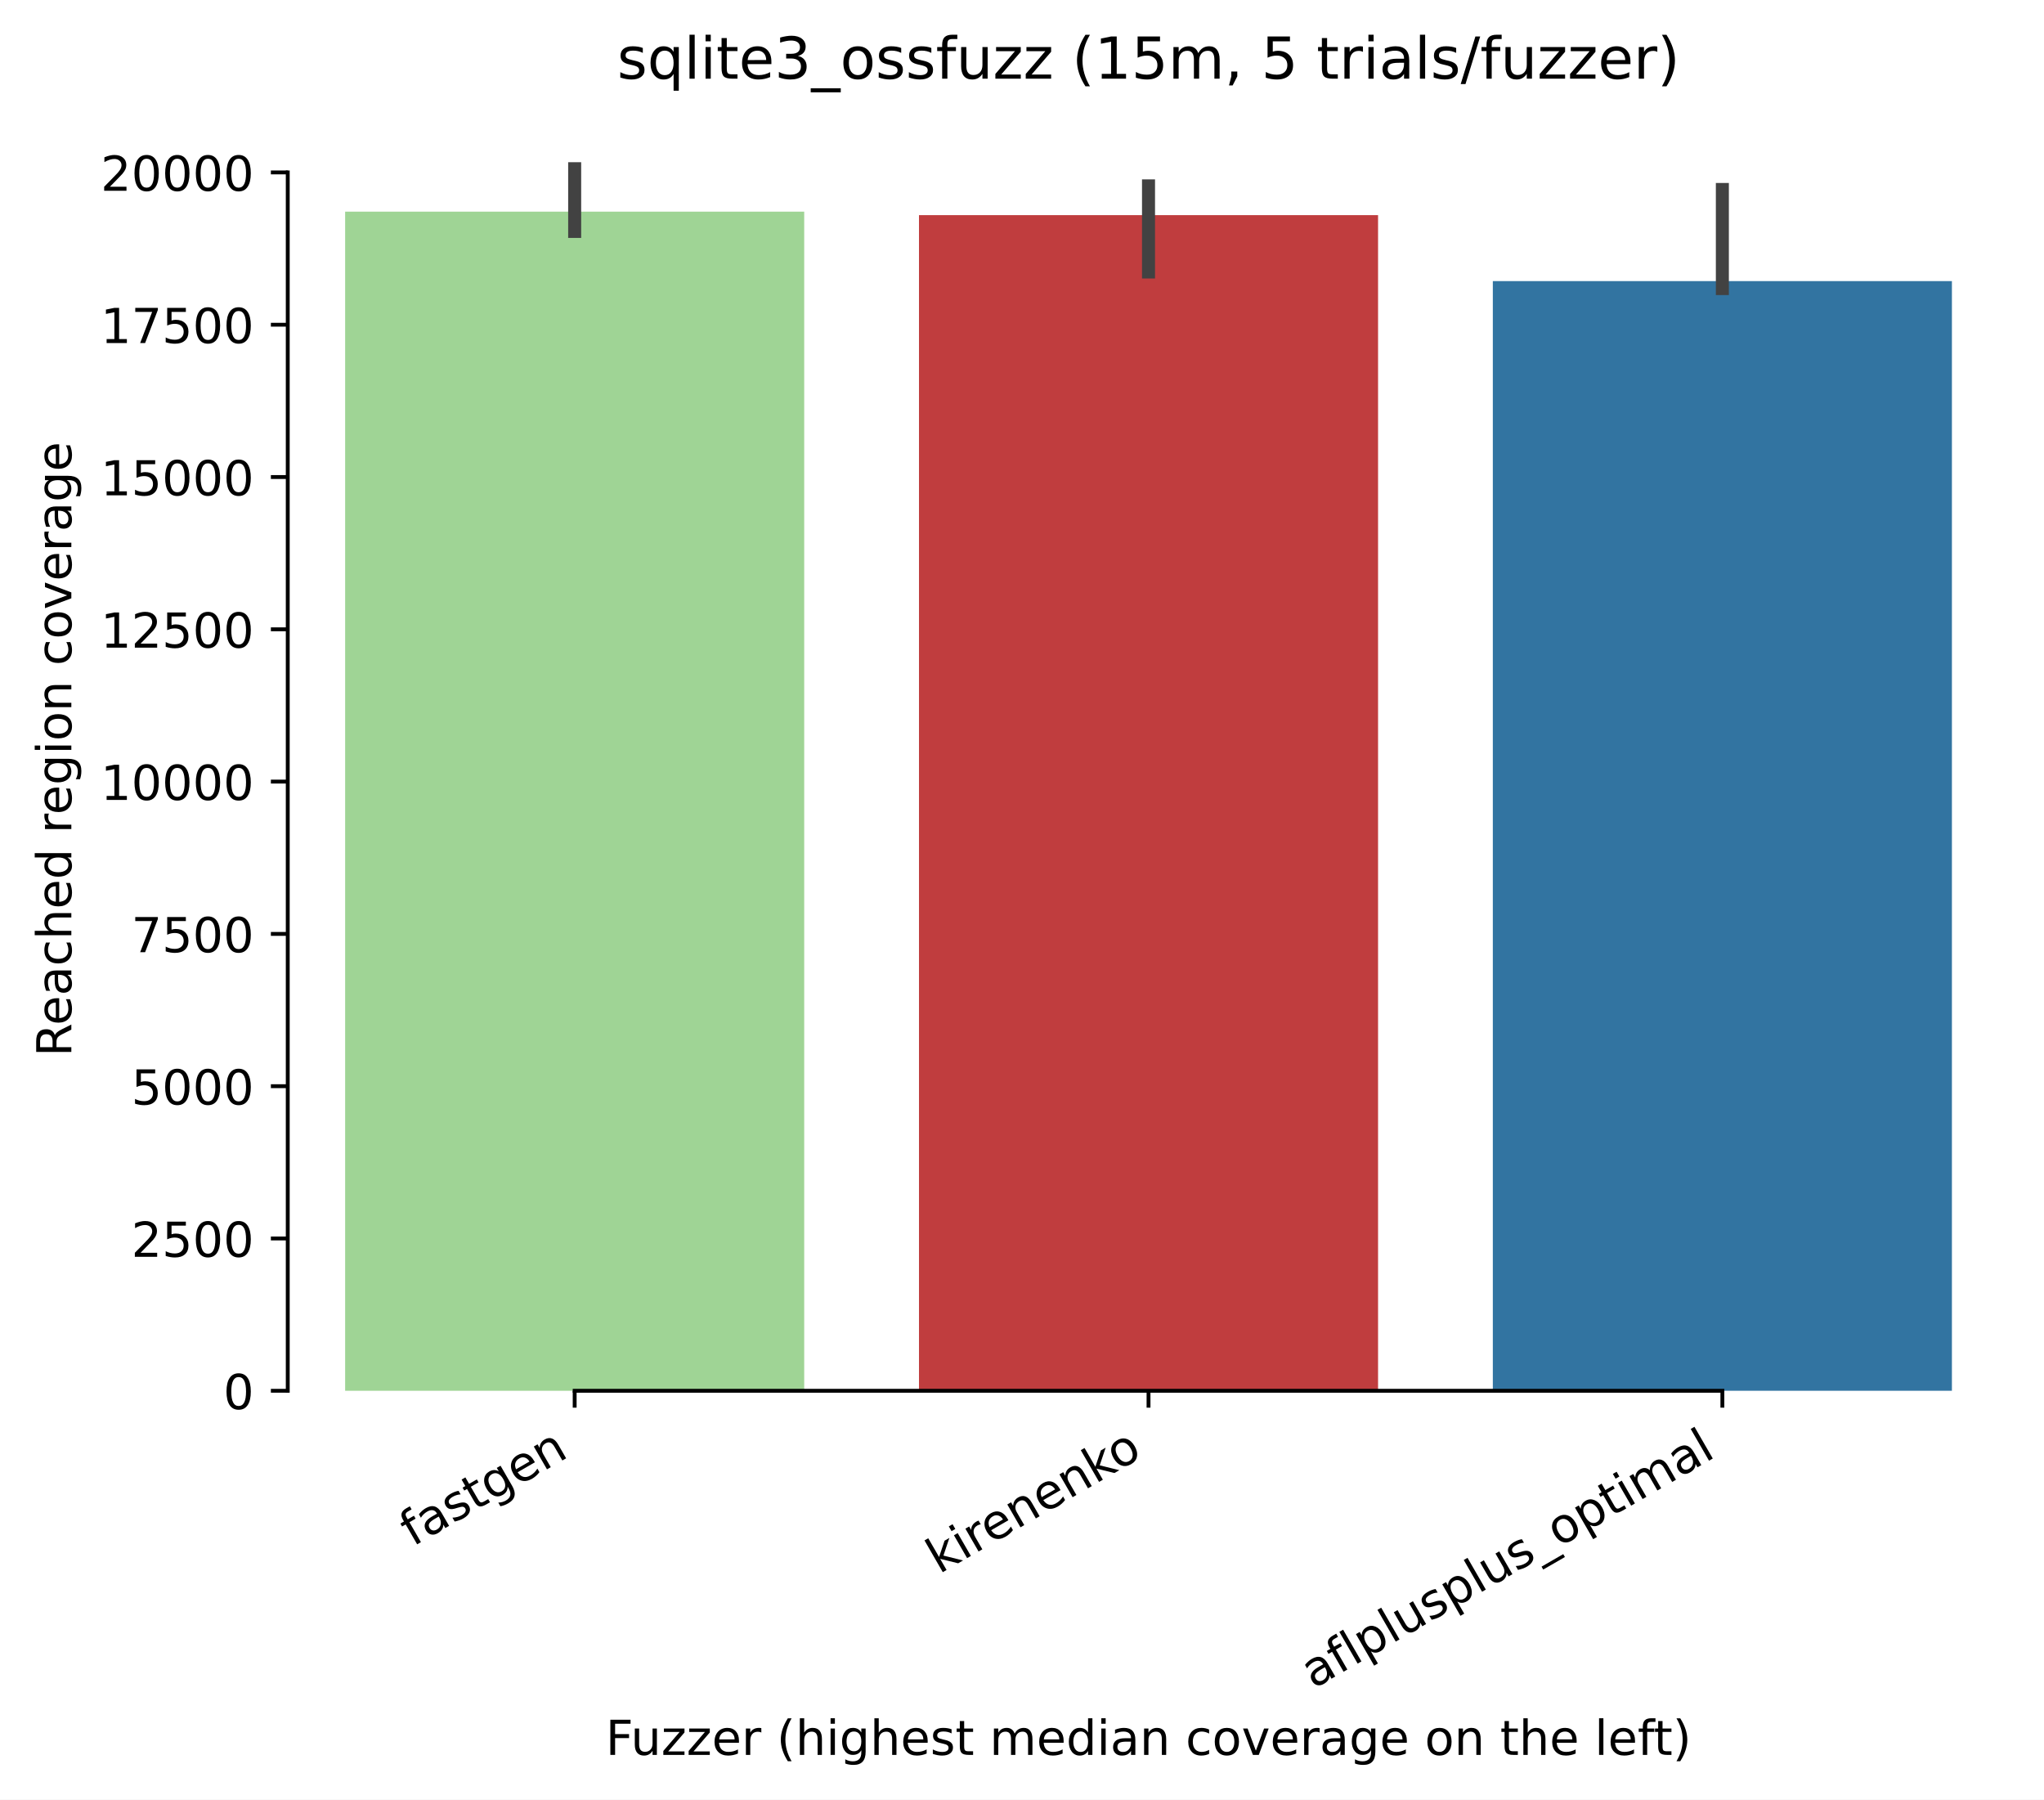
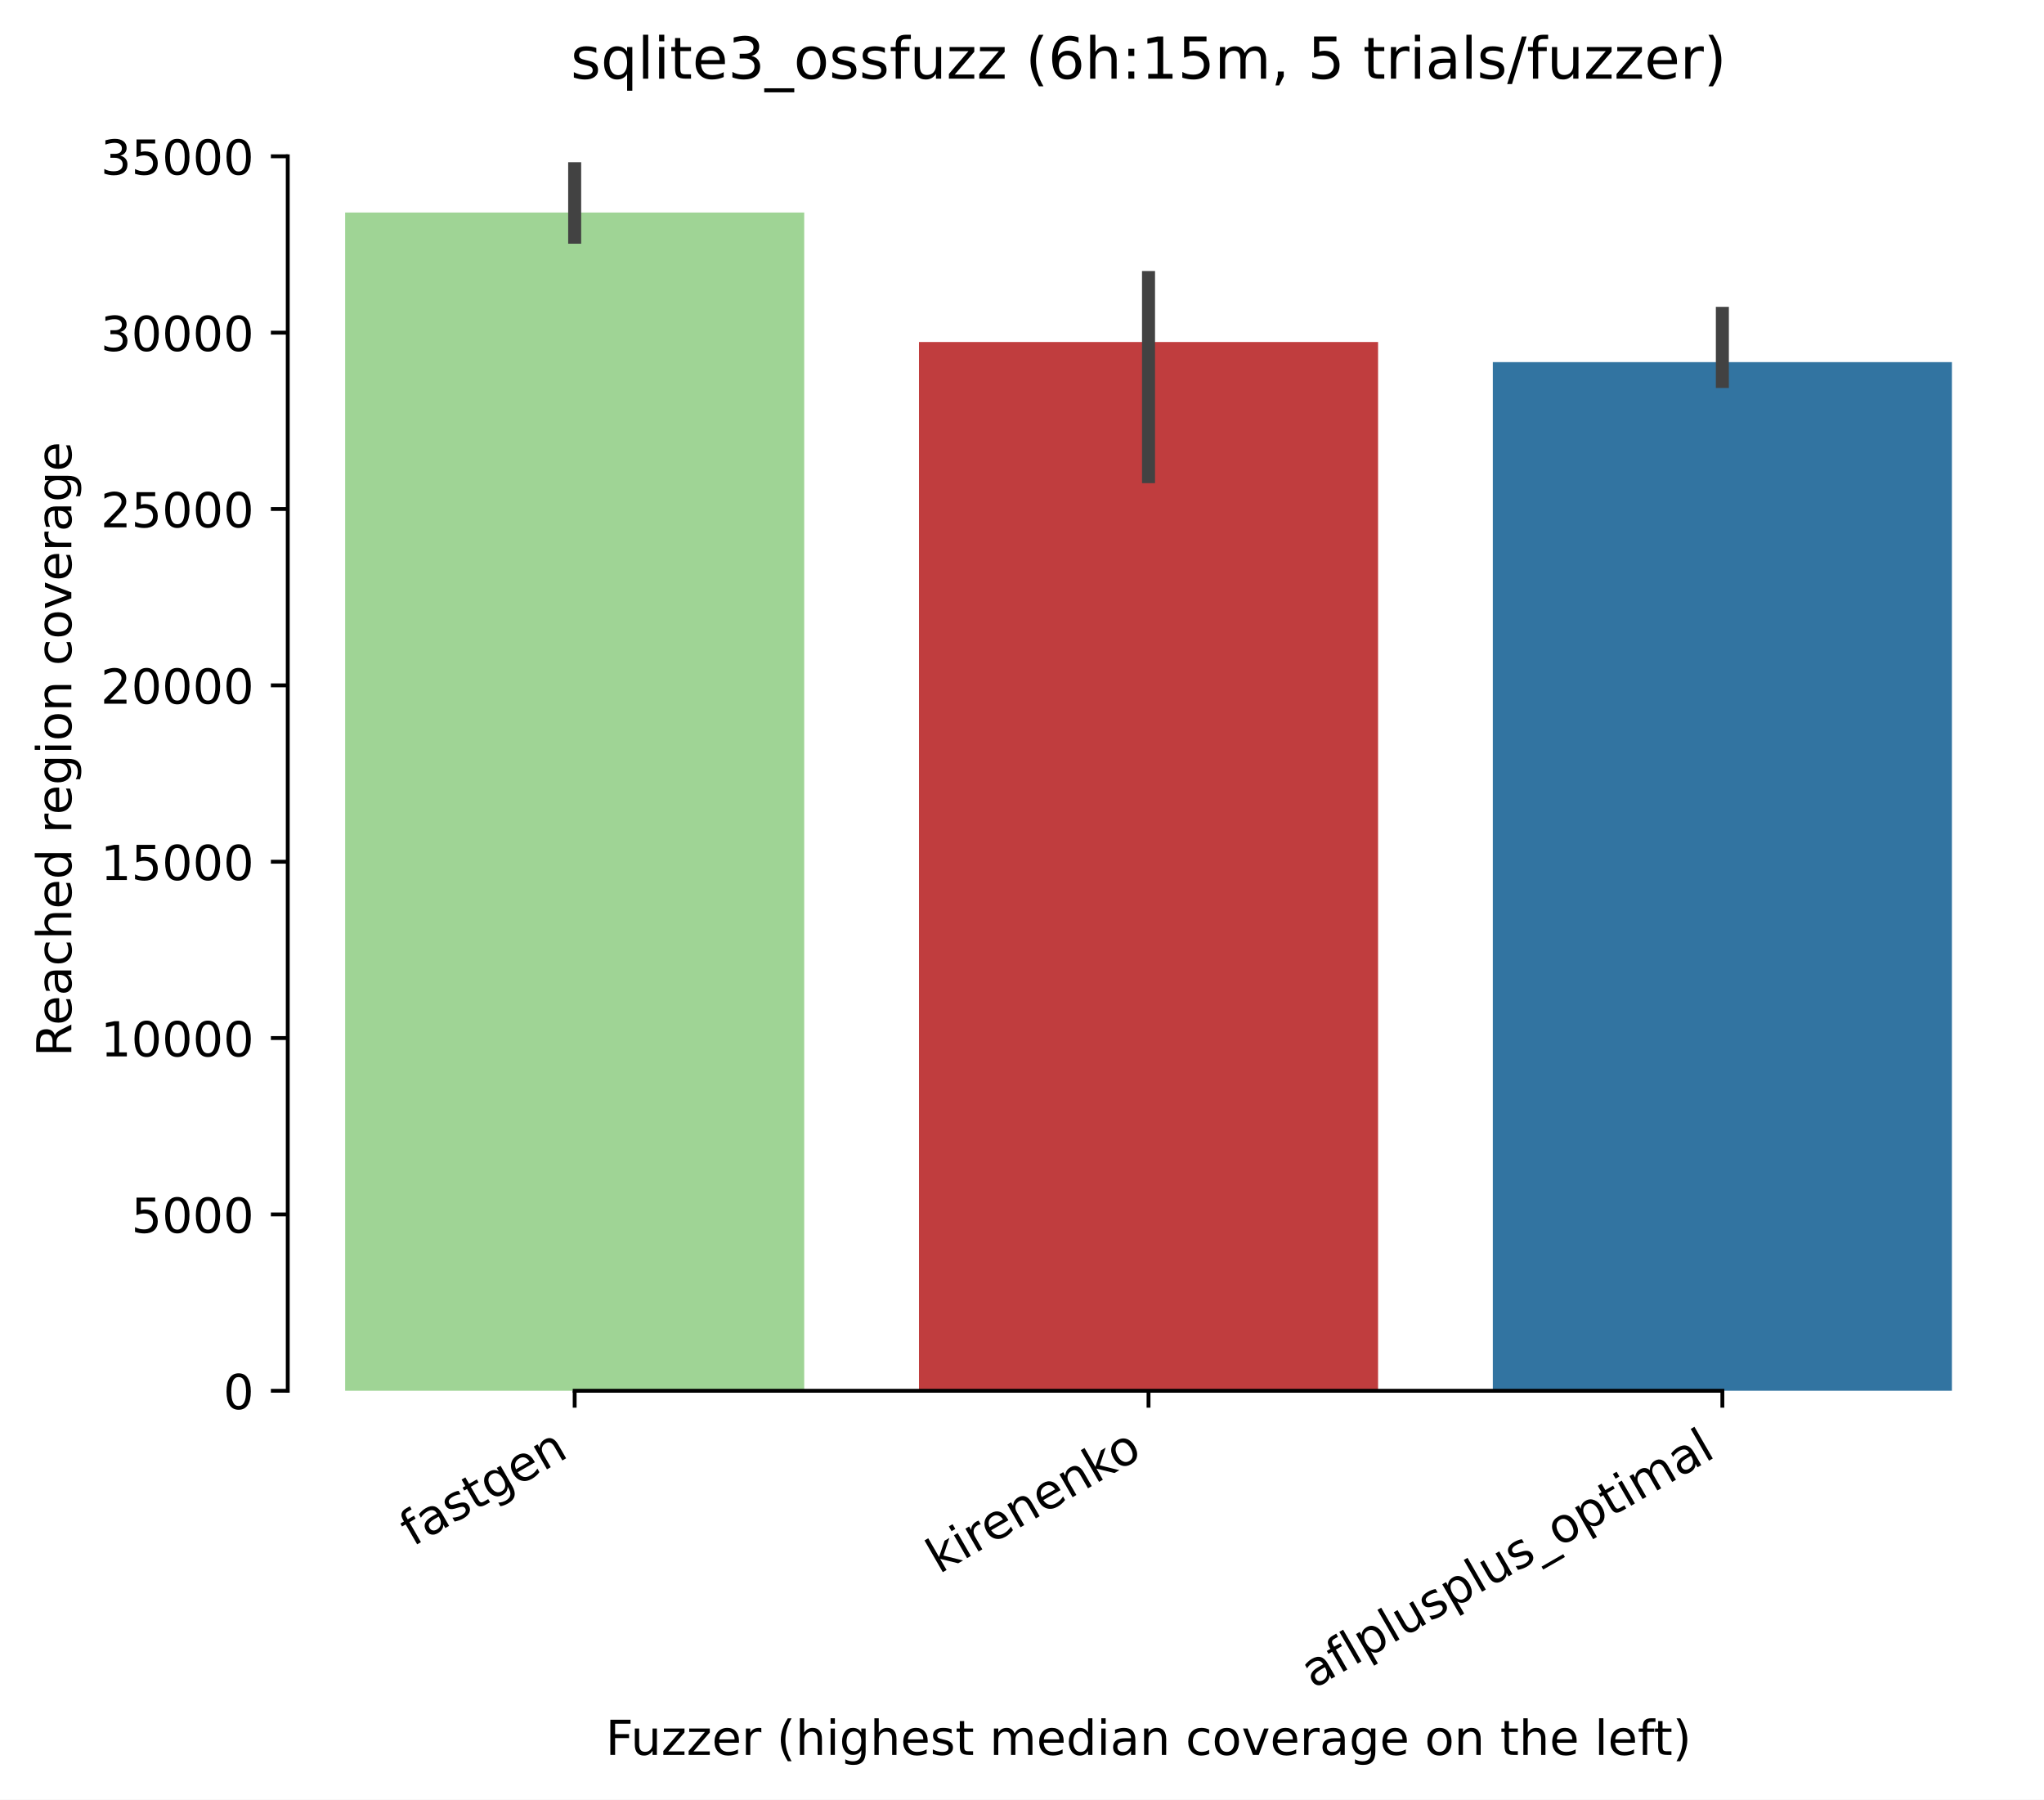
<svg xmlns="http://www.w3.org/2000/svg" xmlns:xlink="http://www.w3.org/1999/xlink" height="373.224pt" version="1.1" viewBox="0 0 424.011 373.224" width="424.011pt">
  <defs>
    <style type="text/css">*{stroke-linecap:butt;stroke-linejoin:round;}</style>
  </defs>
  <g id="figure_1">
    <g id="patch_1">
      <path d="M 0 373.224  L 424.011 373.224  L 424.011 -0  L 0 -0  z " style="fill:#ffffff;" />
    </g>
    <g id="axes_1">
      <g id="patch_2">
        <path d="M 59.691 288.43  L 416.811 288.43  L 416.811 22.318  L 59.691 22.318  z " style="fill:#ffffff;" />
      </g>
      <g id="patch_3">
-         <path clip-path="url(#p4d875d6d21)" d="M 71.595 288.43  L 166.827 288.43  L 166.827 43.897  L 71.595 43.897  z " style="fill:#9fd495;" />
+         <path clip-path="url(#p5f87b6c9c4)" d="M 71.595 288.43  L 166.827 288.43  L 166.827 44.075  L 71.595 44.075  z " style="fill:#9fd495;" />
      </g>
      <g id="patch_4">
-         <path clip-path="url(#p4d875d6d21)" d="M 190.635 288.43  L 285.867 288.43  L 285.867 44.617  L 190.635 44.617  z " style="fill:#c03d3e;" />
+         <path clip-path="url(#p5f87b6c9c4)" d="M 190.635 288.43  L 285.867 288.43  L 285.867 70.927  L 190.635 70.927  z " style="fill:#c03d3e;" />
      </g>
      <g id="patch_5">
-         <path clip-path="url(#p4d875d6d21)" d="M 309.675 288.43  L 404.907 288.43  L 404.907 58.299  L 309.675 58.299  z " style="fill:#3274a1;" />
+         <path clip-path="url(#p5f87b6c9c4)" d="M 309.675 288.43  L 404.907 288.43  L 404.907 75.104  L 309.675 75.104  z " style="fill:#3274a1;" />
      </g>
      <g id="matplotlib.axis_1">
        <g id="xtick_1">
          <g id="line2d_1">
            <defs>
-               <path d="M 0 0  L 0 3.5  " id="mea1165be56" style="stroke:#000000;stroke-width:0.8;" />
+               <path d="M 0 0  L 0 3.5  " id="med7c448561" style="stroke:#000000;stroke-width:0.8;" />
            </defs>
            <g>
-               <use style="stroke:#000000;stroke-width:0.8;" x="119.211" xlink:href="#mea1165be56" y="288.43" />
+               <use style="stroke:#000000;stroke-width:0.8;" x="119.211" xlink:href="#med7c448561" y="288.43" />
            </g>
          </g>
          <g id="text_1">
            <g transform="translate(85.59334 320.8192)rotate(-30)scale(0.1 -0.1)">
              <defs>
                <path d="M 37.109 75.984  L 37.109 68.5  L 28.516 68.5  Q 23.688 68.5 21.797 66.547  Q 19.922 64.594 19.922 59.516  L 19.922 54.688  L 34.719 54.688  L 34.719 47.703  L 19.922 47.703  L 19.922 0  L 10.891 0  L 10.891 47.703  L 2.297 47.703  L 2.297 54.688  L 10.891 54.688  L 10.891 58.5  Q 10.891 67.625 15.141 71.797  Q 19.391 75.984 28.609 75.984  z " id="DejaVuSans-102" />
                <path d="M 34.281 27.484  Q 23.391 27.484 19.188 25  Q 14.984 22.516 14.984 16.5  Q 14.984 11.719 18.141 8.906  Q 21.297 6.109 26.703 6.109  Q 34.188 6.109 38.703 11.406  Q 43.219 16.703 43.219 25.484  L 43.219 27.484  z M 52.203 31.203  L 52.203 0  L 43.219 0  L 43.219 8.297  Q 40.141 3.328 35.547 0.953  Q 30.953 -1.422 24.312 -1.422  Q 15.922 -1.422 10.953 3.297  Q 6 8.016 6 15.922  Q 6 25.141 12.172 29.828  Q 18.359 34.516 30.609 34.516  L 43.219 34.516  L 43.219 35.406  Q 43.219 41.609 39.141 45  Q 35.062 48.391 27.688 48.391  Q 23 48.391 18.547 47.266  Q 14.109 46.141 10.016 43.891  L 10.016 52.203  Q 14.938 54.109 19.578 55.047  Q 24.219 56 28.609 56  Q 40.484 56 46.344 49.844  Q 52.203 43.703 52.203 31.203  z " id="DejaVuSans-97" />
                <path d="M 44.281 53.078  L 44.281 44.578  Q 40.484 46.531 36.375 47.5  Q 32.281 48.484 27.875 48.484  Q 21.188 48.484 17.844 46.438  Q 14.5 44.391 14.5 40.281  Q 14.5 37.156 16.891 35.375  Q 19.281 33.594 26.516 31.984  L 29.594 31.297  Q 39.156 29.25 43.188 25.516  Q 47.219 21.781 47.219 15.094  Q 47.219 7.469 41.188 3.016  Q 35.156 -1.422 24.609 -1.422  Q 20.219 -1.422 15.453 -0.562  Q 10.688 0.297 5.422 2  L 5.422 11.281  Q 10.406 8.688 15.234 7.391  Q 20.062 6.109 24.812 6.109  Q 31.156 6.109 34.562 8.281  Q 37.984 10.453 37.984 14.406  Q 37.984 18.062 35.516 20.016  Q 33.062 21.969 24.703 23.781  L 21.578 24.516  Q 13.234 26.266 9.516 29.906  Q 5.812 33.547 5.812 39.891  Q 5.812 47.609 11.281 51.797  Q 16.75 56 26.812 56  Q 31.781 56 36.172 55.266  Q 40.578 54.547 44.281 53.078  z " id="DejaVuSans-115" />
                <path d="M 18.312 70.219  L 18.312 54.688  L 36.812 54.688  L 36.812 47.703  L 18.312 47.703  L 18.312 18.016  Q 18.312 11.328 20.141 9.422  Q 21.969 7.516 27.594 7.516  L 36.812 7.516  L 36.812 0  L 27.594 0  Q 17.188 0 13.234 3.875  Q 9.281 7.766 9.281 18.016  L 9.281 47.703  L 2.688 47.703  L 2.688 54.688  L 9.281 54.688  L 9.281 70.219  z " id="DejaVuSans-116" />
                <path d="M 45.406 27.984  Q 45.406 37.75 41.375 43.109  Q 37.359 48.484 30.078 48.484  Q 22.859 48.484 18.828 43.109  Q 14.797 37.75 14.797 27.984  Q 14.797 18.266 18.828 12.891  Q 22.859 7.516 30.078 7.516  Q 37.359 7.516 41.375 12.891  Q 45.406 18.266 45.406 27.984  z M 54.391 6.781  Q 54.391 -7.172 48.188 -13.984  Q 42 -20.797 29.203 -20.797  Q 24.469 -20.797 20.266 -20.094  Q 16.062 -19.391 12.109 -17.922  L 12.109 -9.188  Q 16.062 -11.328 19.922 -12.344  Q 23.781 -13.375 27.781 -13.375  Q 36.625 -13.375 41.016 -8.766  Q 45.406 -4.156 45.406 5.172  L 45.406 9.625  Q 42.625 4.781 38.281 2.391  Q 33.938 0 27.875 0  Q 17.828 0 11.672 7.656  Q 5.516 15.328 5.516 27.984  Q 5.516 40.672 11.672 48.328  Q 17.828 56 27.875 56  Q 33.938 56 38.281 53.609  Q 42.625 51.219 45.406 46.391  L 45.406 54.688  L 54.391 54.688  z " id="DejaVuSans-103" />
                <path d="M 56.203 29.594  L 56.203 25.203  L 14.891 25.203  Q 15.484 15.922 20.484 11.062  Q 25.484 6.203 34.422 6.203  Q 39.594 6.203 44.453 7.469  Q 49.312 8.734 54.109 11.281  L 54.109 2.781  Q 49.266 0.734 44.188 -0.344  Q 39.109 -1.422 33.891 -1.422  Q 20.797 -1.422 13.156 6.188  Q 5.516 13.812 5.516 26.812  Q 5.516 40.234 12.766 48.109  Q 20.016 56 32.328 56  Q 43.359 56 49.781 48.891  Q 56.203 41.797 56.203 29.594  z M 47.219 32.234  Q 47.125 39.594 43.094 43.984  Q 39.062 48.391 32.422 48.391  Q 24.906 48.391 20.391 44.141  Q 15.875 39.891 15.188 32.172  z " id="DejaVuSans-101" />
                <path d="M 54.891 33.016  L 54.891 0  L 45.906 0  L 45.906 32.719  Q 45.906 40.484 42.875 44.328  Q 39.844 48.188 33.797 48.188  Q 26.516 48.188 22.312 43.547  Q 18.109 38.922 18.109 30.906  L 18.109 0  L 9.078 0  L 9.078 54.688  L 18.109 54.688  L 18.109 46.188  Q 21.344 51.125 25.703 53.562  Q 30.078 56 35.797 56  Q 45.219 56 50.047 50.172  Q 54.891 44.344 54.891 33.016  z " id="DejaVuSans-110" />
              </defs>
              <use xlink:href="#DejaVuSans-102" />
              <use x="35.205" xlink:href="#DejaVuSans-97" />
              <use x="96.484" xlink:href="#DejaVuSans-115" />
              <use x="148.584" xlink:href="#DejaVuSans-116" />
              <use x="187.793" xlink:href="#DejaVuSans-103" />
              <use x="251.27" xlink:href="#DejaVuSans-101" />
              <use x="312.793" xlink:href="#DejaVuSans-110" />
            </g>
          </g>
        </g>
        <g id="xtick_2">
          <g id="line2d_2">
            <g>
-               <use style="stroke:#000000;stroke-width:0.8;" x="238.251" xlink:href="#mea1165be56" y="288.43" />
+               <use style="stroke:#000000;stroke-width:0.8;" x="238.251" xlink:href="#med7c448561" y="288.43" />
            </g>
          </g>
          <g id="text_2">
            <g transform="translate(194.7904 326.502)rotate(-30)scale(0.1 -0.1)">
              <defs>
                <path d="M 9.078 75.984  L 18.109 75.984  L 18.109 31.109  L 44.922 54.688  L 56.391 54.688  L 27.391 29.109  L 57.625 0  L 45.906 0  L 18.109 26.703  L 18.109 0  L 9.078 0  z " id="DejaVuSans-107" />
                <path d="M 9.422 54.688  L 18.406 54.688  L 18.406 0  L 9.422 0  z M 9.422 75.984  L 18.406 75.984  L 18.406 64.594  L 9.422 64.594  z " id="DejaVuSans-105" />
                <path d="M 41.109 46.297  Q 39.594 47.172 37.812 47.578  Q 36.031 48 33.891 48  Q 26.266 48 22.188 43.047  Q 18.109 38.094 18.109 28.812  L 18.109 0  L 9.078 0  L 9.078 54.688  L 18.109 54.688  L 18.109 46.188  Q 20.953 51.172 25.484 53.578  Q 30.031 56 36.531 56  Q 37.453 56 38.578 55.875  Q 39.703 55.766 41.062 55.516  z " id="DejaVuSans-114" />
                <path d="M 30.609 48.391  Q 23.391 48.391 19.188 42.75  Q 14.984 37.109 14.984 27.297  Q 14.984 17.484 19.156 11.844  Q 23.344 6.203 30.609 6.203  Q 37.797 6.203 41.984 11.859  Q 46.188 17.531 46.188 27.297  Q 46.188 37.016 41.984 42.703  Q 37.797 48.391 30.609 48.391  z M 30.609 56  Q 42.328 56 49.016 48.375  Q 55.719 40.766 55.719 27.297  Q 55.719 13.875 49.016 6.219  Q 42.328 -1.422 30.609 -1.422  Q 18.844 -1.422 12.172 6.219  Q 5.516 13.875 5.516 27.297  Q 5.516 40.766 12.172 48.375  Q 18.844 56 30.609 56  z " id="DejaVuSans-111" />
              </defs>
              <use xlink:href="#DejaVuSans-107" />
              <use x="57.91" xlink:href="#DejaVuSans-105" />
              <use x="85.693" xlink:href="#DejaVuSans-114" />
              <use x="124.557" xlink:href="#DejaVuSans-101" />
              <use x="186.08" xlink:href="#DejaVuSans-110" />
              <use x="249.459" xlink:href="#DejaVuSans-101" />
              <use x="310.982" xlink:href="#DejaVuSans-110" />
              <use x="374.361" xlink:href="#DejaVuSans-107" />
              <use x="428.646" xlink:href="#DejaVuSans-111" />
            </g>
          </g>
        </g>
        <g id="xtick_3">
          <g id="line2d_3">
            <g>
-               <use style="stroke:#000000;stroke-width:0.8;" x="357.291" xlink:href="#mea1165be56" y="288.43" />
+               <use style="stroke:#000000;stroke-width:0.8;" x="357.291" xlink:href="#med7c448561" y="288.43" />
            </g>
          </g>
          <g id="text_3">
            <g transform="translate(272.4658 350.3035)rotate(-30)scale(0.1 -0.1)">
              <defs>
                <path d="M 9.422 75.984  L 18.406 75.984  L 18.406 0  L 9.422 0  z " id="DejaVuSans-108" />
                <path d="M 18.109 8.203  L 18.109 -20.797  L 9.078 -20.797  L 9.078 54.688  L 18.109 54.688  L 18.109 46.391  Q 20.953 51.266 25.266 53.625  Q 29.594 56 35.594 56  Q 45.562 56 51.781 48.094  Q 58.016 40.188 58.016 27.297  Q 58.016 14.406 51.781 6.484  Q 45.562 -1.422 35.594 -1.422  Q 29.594 -1.422 25.266 0.953  Q 20.953 3.328 18.109 8.203  z M 48.688 27.297  Q 48.688 37.203 44.609 42.844  Q 40.531 48.484 33.406 48.484  Q 26.266 48.484 22.188 42.844  Q 18.109 37.203 18.109 27.297  Q 18.109 17.391 22.188 11.75  Q 26.266 6.109 33.406 6.109  Q 40.531 6.109 44.609 11.75  Q 48.688 17.391 48.688 27.297  z " id="DejaVuSans-112" />
                <path d="M 8.5 21.578  L 8.5 54.688  L 17.484 54.688  L 17.484 21.922  Q 17.484 14.156 20.5 10.266  Q 23.531 6.391 29.594 6.391  Q 36.859 6.391 41.078 11.031  Q 45.312 15.672 45.312 23.688  L 45.312 54.688  L 54.297 54.688  L 54.297 0  L 45.312 0  L 45.312 8.406  Q 42.047 3.422 37.719 1  Q 33.406 -1.422 27.688 -1.422  Q 18.266 -1.422 13.375 4.438  Q 8.5 10.297 8.5 21.578  z M 31.109 56  z " id="DejaVuSans-117" />
                <path d="M 50.984 -16.609  L 50.984 -23.578  L -0.984 -23.578  L -0.984 -16.609  z " id="DejaVuSans-95" />
                <path d="M 52 44.188  Q 55.375 50.25 60.062 53.125  Q 64.75 56 71.094 56  Q 79.641 56 84.281 50.016  Q 88.922 44.047 88.922 33.016  L 88.922 0  L 79.891 0  L 79.891 32.719  Q 79.891 40.578 77.094 44.375  Q 74.312 48.188 68.609 48.188  Q 61.625 48.188 57.562 43.547  Q 53.516 38.922 53.516 30.906  L 53.516 0  L 44.484 0  L 44.484 32.719  Q 44.484 40.625 41.703 44.406  Q 38.922 48.188 33.109 48.188  Q 26.219 48.188 22.156 43.531  Q 18.109 38.875 18.109 30.906  L 18.109 0  L 9.078 0  L 9.078 54.688  L 18.109 54.688  L 18.109 46.188  Q 21.188 51.219 25.484 53.609  Q 29.781 56 35.688 56  Q 41.656 56 45.828 52.969  Q 50 49.953 52 44.188  z " id="DejaVuSans-109" />
              </defs>
              <use xlink:href="#DejaVuSans-97" />
              <use x="61.279" xlink:href="#DejaVuSans-102" />
              <use x="96.484" xlink:href="#DejaVuSans-108" />
              <use x="124.268" xlink:href="#DejaVuSans-112" />
              <use x="187.744" xlink:href="#DejaVuSans-108" />
              <use x="215.527" xlink:href="#DejaVuSans-117" />
              <use x="278.906" xlink:href="#DejaVuSans-115" />
              <use x="331.006" xlink:href="#DejaVuSans-112" />
              <use x="394.482" xlink:href="#DejaVuSans-108" />
              <use x="422.266" xlink:href="#DejaVuSans-117" />
              <use x="485.645" xlink:href="#DejaVuSans-115" />
              <use x="537.744" xlink:href="#DejaVuSans-95" />
              <use x="587.744" xlink:href="#DejaVuSans-111" />
              <use x="648.926" xlink:href="#DejaVuSans-112" />
              <use x="712.402" xlink:href="#DejaVuSans-116" />
              <use x="751.611" xlink:href="#DejaVuSans-105" />
              <use x="779.395" xlink:href="#DejaVuSans-109" />
              <use x="876.807" xlink:href="#DejaVuSans-97" />
              <use x="938.086" xlink:href="#DejaVuSans-108" />
            </g>
          </g>
        </g>
        <g id="text_4">
          <g transform="translate(125.6327 363.9439)scale(0.1 -0.1)">
            <defs>
              <path d="M 9.812 72.906  L 51.703 72.906  L 51.703 64.594  L 19.672 64.594  L 19.672 43.109  L 48.578 43.109  L 48.578 34.812  L 19.672 34.812  L 19.672 0  L 9.812 0  z " id="DejaVuSans-70" />
              <path d="M 5.516 54.688  L 48.188 54.688  L 48.188 46.484  L 14.406 7.172  L 48.188 7.172  L 48.188 0  L 4.297 0  L 4.297 8.203  L 38.094 47.516  L 5.516 47.516  z " id="DejaVuSans-122" />
              <path id="DejaVuSans-32" />
              <path d="M 31 75.875  Q 24.469 64.656 21.281 53.656  Q 18.109 42.672 18.109 31.391  Q 18.109 20.125 21.312 9.062  Q 24.516 -2 31 -13.188  L 23.188 -13.188  Q 15.875 -1.703 12.234 9.375  Q 8.594 20.453 8.594 31.391  Q 8.594 42.281 12.203 53.312  Q 15.828 64.359 23.188 75.875  z " id="DejaVuSans-40" />
              <path d="M 54.891 33.016  L 54.891 0  L 45.906 0  L 45.906 32.719  Q 45.906 40.484 42.875 44.328  Q 39.844 48.188 33.797 48.188  Q 26.516 48.188 22.312 43.547  Q 18.109 38.922 18.109 30.906  L 18.109 0  L 9.078 0  L 9.078 75.984  L 18.109 75.984  L 18.109 46.188  Q 21.344 51.125 25.703 53.562  Q 30.078 56 35.797 56  Q 45.219 56 50.047 50.172  Q 54.891 44.344 54.891 33.016  z " id="DejaVuSans-104" />
              <path d="M 45.406 46.391  L 45.406 75.984  L 54.391 75.984  L 54.391 0  L 45.406 0  L 45.406 8.203  Q 42.578 3.328 38.25 0.953  Q 33.938 -1.422 27.875 -1.422  Q 17.969 -1.422 11.734 6.484  Q 5.516 14.406 5.516 27.297  Q 5.516 40.188 11.734 48.094  Q 17.969 56 27.875 56  Q 33.938 56 38.25 53.625  Q 42.578 51.266 45.406 46.391  z M 14.797 27.297  Q 14.797 17.391 18.875 11.75  Q 22.953 6.109 30.078 6.109  Q 37.203 6.109 41.297 11.75  Q 45.406 17.391 45.406 27.297  Q 45.406 37.203 41.297 42.844  Q 37.203 48.484 30.078 48.484  Q 22.953 48.484 18.875 42.844  Q 14.797 37.203 14.797 27.297  z " id="DejaVuSans-100" />
              <path d="M 48.781 52.594  L 48.781 44.188  Q 44.969 46.297 41.141 47.344  Q 37.312 48.391 33.406 48.391  Q 24.656 48.391 19.812 42.844  Q 14.984 37.312 14.984 27.297  Q 14.984 17.281 19.812 11.734  Q 24.656 6.203 33.406 6.203  Q 37.312 6.203 41.141 7.25  Q 44.969 8.297 48.781 10.406  L 48.781 2.094  Q 45.016 0.344 40.984 -0.531  Q 36.969 -1.422 32.422 -1.422  Q 20.062 -1.422 12.781 6.344  Q 5.516 14.109 5.516 27.297  Q 5.516 40.672 12.859 48.328  Q 20.219 56 33.016 56  Q 37.156 56 41.109 55.141  Q 45.062 54.297 48.781 52.594  z " id="DejaVuSans-99" />
              <path d="M 2.984 54.688  L 12.5 54.688  L 29.594 8.797  L 46.688 54.688  L 56.203 54.688  L 35.688 0  L 23.484 0  z " id="DejaVuSans-118" />
              <path d="M 8.016 75.875  L 15.828 75.875  Q 23.141 64.359 26.781 53.312  Q 30.422 42.281 30.422 31.391  Q 30.422 20.453 26.781 9.375  Q 23.141 -1.703 15.828 -13.188  L 8.016 -13.188  Q 14.5 -2 17.703 9.062  Q 20.906 20.125 20.906 31.391  Q 20.906 42.672 17.703 53.656  Q 14.5 64.656 8.016 75.875  z " id="DejaVuSans-41" />
            </defs>
            <use xlink:href="#DejaVuSans-70" />
            <use x="52.02" xlink:href="#DejaVuSans-117" />
            <use x="115.398" xlink:href="#DejaVuSans-122" />
            <use x="167.889" xlink:href="#DejaVuSans-122" />
            <use x="220.379" xlink:href="#DejaVuSans-101" />
            <use x="281.902" xlink:href="#DejaVuSans-114" />
            <use x="323.016" xlink:href="#DejaVuSans-32" />
            <use x="354.803" xlink:href="#DejaVuSans-40" />
            <use x="393.816" xlink:href="#DejaVuSans-104" />
            <use x="457.195" xlink:href="#DejaVuSans-105" />
            <use x="484.979" xlink:href="#DejaVuSans-103" />
            <use x="548.455" xlink:href="#DejaVuSans-104" />
            <use x="611.834" xlink:href="#DejaVuSans-101" />
            <use x="673.357" xlink:href="#DejaVuSans-115" />
            <use x="725.457" xlink:href="#DejaVuSans-116" />
            <use x="764.666" xlink:href="#DejaVuSans-32" />
            <use x="796.453" xlink:href="#DejaVuSans-109" />
            <use x="893.865" xlink:href="#DejaVuSans-101" />
            <use x="955.389" xlink:href="#DejaVuSans-100" />
            <use x="1018.865" xlink:href="#DejaVuSans-105" />
            <use x="1046.648" xlink:href="#DejaVuSans-97" />
            <use x="1107.928" xlink:href="#DejaVuSans-110" />
            <use x="1171.307" xlink:href="#DejaVuSans-32" />
            <use x="1203.094" xlink:href="#DejaVuSans-99" />
            <use x="1258.074" xlink:href="#DejaVuSans-111" />
            <use x="1319.256" xlink:href="#DejaVuSans-118" />
            <use x="1378.436" xlink:href="#DejaVuSans-101" />
            <use x="1439.959" xlink:href="#DejaVuSans-114" />
            <use x="1481.072" xlink:href="#DejaVuSans-97" />
            <use x="1542.352" xlink:href="#DejaVuSans-103" />
            <use x="1605.828" xlink:href="#DejaVuSans-101" />
            <use x="1667.352" xlink:href="#DejaVuSans-32" />
            <use x="1699.139" xlink:href="#DejaVuSans-111" />
            <use x="1760.32" xlink:href="#DejaVuSans-110" />
            <use x="1823.699" xlink:href="#DejaVuSans-32" />
            <use x="1855.486" xlink:href="#DejaVuSans-116" />
            <use x="1894.695" xlink:href="#DejaVuSans-104" />
            <use x="1958.074" xlink:href="#DejaVuSans-101" />
            <use x="2019.598" xlink:href="#DejaVuSans-32" />
            <use x="2051.385" xlink:href="#DejaVuSans-108" />
            <use x="2079.168" xlink:href="#DejaVuSans-101" />
            <use x="2140.691" xlink:href="#DejaVuSans-102" />
            <use x="2174.146" xlink:href="#DejaVuSans-116" />
            <use x="2213.355" xlink:href="#DejaVuSans-41" />
          </g>
        </g>
      </g>
      <g id="matplotlib.axis_2">
        <g id="ytick_1">
          <g id="line2d_4">
            <defs>
-               <path d="M 0 0  L -3.5 0  " id="m2b3528a64f" style="stroke:#000000;stroke-width:0.8;" />
+               <path d="M 0 0  L -3.5 0  " id="mbc98097c33" style="stroke:#000000;stroke-width:0.8;" />
            </defs>
            <g>
-               <use style="stroke:#000000;stroke-width:0.8;" x="59.691" xlink:href="#m2b3528a64f" y="288.43" />
+               <use style="stroke:#000000;stroke-width:0.8;" x="59.691" xlink:href="#mbc98097c33" y="288.43" />
            </g>
          </g>
          <g id="text_5">
            <g transform="translate(46.32812 292.2293)scale(0.1 -0.1)">
              <defs>
                <path d="M 31.781 66.406  Q 24.172 66.406 20.328 58.906  Q 16.5 51.422 16.5 36.375  Q 16.5 21.391 20.328 13.891  Q 24.172 6.391 31.781 6.391  Q 39.453 6.391 43.281 13.891  Q 47.125 21.391 47.125 36.375  Q 47.125 51.422 43.281 58.906  Q 39.453 66.406 31.781 66.406  z M 31.781 74.219  Q 44.047 74.219 50.516 64.516  Q 56.984 54.828 56.984 36.375  Q 56.984 17.969 50.516 8.266  Q 44.047 -1.422 31.781 -1.422  Q 19.531 -1.422 13.062 8.266  Q 6.594 17.969 6.594 36.375  Q 6.594 54.828 13.062 64.516  Q 19.531 74.219 31.781 74.219  z " id="DejaVuSans-48" />
              </defs>
              <use xlink:href="#DejaVuSans-48" />
            </g>
          </g>
        </g>
        <g id="ytick_2">
          <g id="line2d_5">
            <g>
-               <use style="stroke:#000000;stroke-width:0.8;" x="59.691" xlink:href="#m2b3528a64f" y="256.846" />
+               <use style="stroke:#000000;stroke-width:0.8;" x="59.691" xlink:href="#mbc98097c33" y="251.857" />
            </g>
          </g>
          <g id="text_6">
-             <g transform="translate(27.24063 260.6457)scale(0.1 -0.1)">
+             <g transform="translate(27.24063 255.6558)scale(0.1 -0.1)">
+               <defs>
+                 <path d="M 10.797 72.906  L 49.516 72.906  L 49.516 64.594  L 19.828 64.594  L 19.828 46.734  Q 21.969 47.469 24.109 47.828  Q 26.266 48.188 28.422 48.188  Q 40.625 48.188 47.75 41.5  Q 54.891 34.812 54.891 23.391  Q 54.891 11.625 47.562 5.094  Q 40.234 -1.422 26.906 -1.422  Q 22.312 -1.422 17.547 -0.641  Q 12.797 0.141 7.719 1.703  L 7.719 11.625  Q 12.109 9.234 16.797 8.062  Q 21.484 6.891 26.703 6.891  Q 35.156 6.891 40.078 11.328  Q 45.016 15.766 45.016 23.391  Q 45.016 31 40.078 35.438  Q 35.156 39.891 26.703 39.891  Q 22.75 39.891 18.812 39.016  Q 14.891 38.141 10.797 36.281  z " id="DejaVuSans-53" />
+               </defs>
+               <use xlink:href="#DejaVuSans-53" />
+               <use x="63.623" xlink:href="#DejaVuSans-48" />
+               <use x="127.246" xlink:href="#DejaVuSans-48" />
+               <use x="190.869" xlink:href="#DejaVuSans-48" />
+             </g>
+           </g>
+         </g>
+         <g id="ytick_3">
+           <g id="line2d_6">
+             <g>
+               <use style="stroke:#000000;stroke-width:0.8;" x="59.691" xlink:href="#mbc98097c33" y="215.283" />
+             </g>
+           </g>
+           <g id="text_7">
+             <g transform="translate(20.87813 219.0823)scale(0.1 -0.1)">
+               <defs>
+                 <path d="M 12.406 8.297  L 28.516 8.297  L 28.516 63.922  L 10.984 60.406  L 10.984 69.391  L 28.422 72.906  L 38.281 72.906  L 38.281 8.297  L 54.391 8.297  L 54.391 0  L 12.406 0  z " id="DejaVuSans-49" />
+               </defs>
+               <use xlink:href="#DejaVuSans-49" />
+               <use x="63.623" xlink:href="#DejaVuSans-48" />
+               <use x="127.246" xlink:href="#DejaVuSans-48" />
+               <use x="190.869" xlink:href="#DejaVuSans-48" />
+               <use x="254.492" xlink:href="#DejaVuSans-48" />
+             </g>
+           </g>
+         </g>
+         <g id="ytick_4">
+           <g id="line2d_7">
+             <g>
+               <use style="stroke:#000000;stroke-width:0.8;" x="59.691" xlink:href="#mbc98097c33" y="178.71" />
+             </g>
+           </g>
+           <g id="text_8">
+             <g transform="translate(20.87813 182.5087)scale(0.1 -0.1)">
+               <use xlink:href="#DejaVuSans-49" />
+               <use x="63.623" xlink:href="#DejaVuSans-53" />
+               <use x="127.246" xlink:href="#DejaVuSans-48" />
+               <use x="190.869" xlink:href="#DejaVuSans-48" />
+               <use x="254.492" xlink:href="#DejaVuSans-48" />
+             </g>
+           </g>
+         </g>
+         <g id="ytick_5">
+           <g id="line2d_8">
+             <g>
+               <use style="stroke:#000000;stroke-width:0.8;" x="59.691" xlink:href="#mbc98097c33" y="142.136" />
+             </g>
+           </g>
+           <g id="text_9">
+             <g transform="translate(20.87813 145.9352)scale(0.1 -0.1)">
              <defs>
                <path d="M 19.188 8.297  L 53.609 8.297  L 53.609 0  L 7.328 0  L 7.328 8.297  Q 12.938 14.109 22.625 23.891  Q 32.328 33.688 34.812 36.531  Q 39.547 41.844 41.422 45.531  Q 43.312 49.219 43.312 52.781  Q 43.312 58.594 39.234 62.25  Q 35.156 65.922 28.609 65.922  Q 23.969 65.922 18.812 64.312  Q 13.672 62.703 7.812 59.422  L 7.812 69.391  Q 13.766 71.781 18.938 73  Q 24.125 74.219 28.422 74.219  Q 39.75 74.219 46.484 68.547  Q 53.219 62.891 53.219 53.422  Q 53.219 48.922 51.531 44.891  Q 49.859 40.875 45.406 35.406  Q 44.188 33.984 37.641 27.219  Q 31.109 20.453 19.188 8.297  z " id="DejaVuSans-50" />
-                 <path d="M 10.797 72.906  L 49.516 72.906  L 49.516 64.594  L 19.828 64.594  L 19.828 46.734  Q 21.969 47.469 24.109 47.828  Q 26.266 48.188 28.422 48.188  Q 40.625 48.188 47.75 41.5  Q 54.891 34.812 54.891 23.391  Q 54.891 11.625 47.562 5.094  Q 40.234 -1.422 26.906 -1.422  Q 22.312 -1.422 17.547 -0.641  Q 12.797 0.141 7.719 1.703  L 7.719 11.625  Q 12.109 9.234 16.797 8.062  Q 21.484 6.891 26.703 6.891  Q 35.156 6.891 40.078 11.328  Q 45.016 15.766 45.016 23.391  Q 45.016 31 40.078 35.438  Q 35.156 39.891 26.703 39.891  Q 22.75 39.891 18.812 39.016  Q 14.891 38.141 10.797 36.281  z " id="DejaVuSans-53" />
-               </defs>
+               </defs>
+               <use xlink:href="#DejaVuSans-50" />
+               <use x="63.623" xlink:href="#DejaVuSans-48" />
+               <use x="127.246" xlink:href="#DejaVuSans-48" />
+               <use x="190.869" xlink:href="#DejaVuSans-48" />
+               <use x="254.492" xlink:href="#DejaVuSans-48" />
+             </g>
+           </g>
+         </g>
+         <g id="ytick_6">
+           <g id="line2d_9">
+             <g>
+               <use style="stroke:#000000;stroke-width:0.8;" x="59.691" xlink:href="#mbc98097c33" y="105.562" />
+             </g>
+           </g>
+           <g id="text_10">
+             <g transform="translate(20.87813 109.3616)scale(0.1 -0.1)">
              <use xlink:href="#DejaVuSans-50" />
              <use x="63.623" xlink:href="#DejaVuSans-53" />
              <use x="127.246" xlink:href="#DejaVuSans-48" />
              <use x="190.869" xlink:href="#DejaVuSans-48" />
-             </g>
-           </g>
-         </g>
-         <g id="ytick_3">
-           <g id="line2d_6">
-             <g>
-               <use style="stroke:#000000;stroke-width:0.8;" x="59.691" xlink:href="#m2b3528a64f" y="225.263" />
-             </g>
-           </g>
-           <g id="text_7">
-             <g transform="translate(27.24063 229.062)scale(0.1 -0.1)">
-               <use xlink:href="#DejaVuSans-53" />
-               <use x="63.623" xlink:href="#DejaVuSans-48" />
-               <use x="127.246" xlink:href="#DejaVuSans-48" />
-               <use x="190.869" xlink:href="#DejaVuSans-48" />
-             </g>
-           </g>
-         </g>
-         <g id="ytick_4">
-           <g id="line2d_7">
-             <g>
-               <use style="stroke:#000000;stroke-width:0.8;" x="59.691" xlink:href="#m2b3528a64f" y="193.679" />
-             </g>
-           </g>
-           <g id="text_8">
-             <g transform="translate(27.24063 197.4783)scale(0.1 -0.1)">
-               <defs>
-                 <path d="M 8.203 72.906  L 55.078 72.906  L 55.078 68.703  L 28.609 0  L 18.312 0  L 43.219 64.594  L 8.203 64.594  z " id="DejaVuSans-55" />
-               </defs>
-               <use xlink:href="#DejaVuSans-55" />
-               <use x="63.623" xlink:href="#DejaVuSans-53" />
-               <use x="127.246" xlink:href="#DejaVuSans-48" />
-               <use x="190.869" xlink:href="#DejaVuSans-48" />
-             </g>
-           </g>
-         </g>
-         <g id="ytick_5">
-           <g id="line2d_8">
-             <g>
-               <use style="stroke:#000000;stroke-width:0.8;" x="59.691" xlink:href="#m2b3528a64f" y="162.095" />
-             </g>
-           </g>
-           <g id="text_9">
-             <g transform="translate(20.87813 165.8947)scale(0.1 -0.1)">
-               <defs>
-                 <path d="M 12.406 8.297  L 28.516 8.297  L 28.516 63.922  L 10.984 60.406  L 10.984 69.391  L 28.422 72.906  L 38.281 72.906  L 38.281 8.297  L 54.391 8.297  L 54.391 0  L 12.406 0  z " id="DejaVuSans-49" />
-               </defs>
-               <use xlink:href="#DejaVuSans-49" />
-               <use x="63.623" xlink:href="#DejaVuSans-48" />
-               <use x="127.246" xlink:href="#DejaVuSans-48" />
-               <use x="190.869" xlink:href="#DejaVuSans-48" />
-               <use x="254.492" xlink:href="#DejaVuSans-48" />
-             </g>
-           </g>
-         </g>
-         <g id="ytick_6">
-           <g id="line2d_9">
-             <g>
-               <use style="stroke:#000000;stroke-width:0.8;" x="59.691" xlink:href="#m2b3528a64f" y="130.512" />
-             </g>
-           </g>
-           <g id="text_10">
-             <g transform="translate(20.87813 134.311)scale(0.1 -0.1)">
-               <use xlink:href="#DejaVuSans-49" />
-               <use x="63.623" xlink:href="#DejaVuSans-50" />
-               <use x="127.246" xlink:href="#DejaVuSans-53" />
-               <use x="190.869" xlink:href="#DejaVuSans-48" />
              <use x="254.492" xlink:href="#DejaVuSans-48" />
            </g>
          </g>
        </g>
        <g id="ytick_7">
          <g id="line2d_10">
            <g>
-               <use style="stroke:#000000;stroke-width:0.8;" x="59.691" xlink:href="#m2b3528a64f" y="98.928" />
+               <use style="stroke:#000000;stroke-width:0.8;" x="59.691" xlink:href="#mbc98097c33" y="68.989" />
            </g>
          </g>
          <g id="text_11">
-             <g transform="translate(20.87813 102.7273)scale(0.1 -0.1)">
-               <use xlink:href="#DejaVuSans-49" />
-               <use x="63.623" xlink:href="#DejaVuSans-53" />
+             <g transform="translate(20.87813 72.78811)scale(0.1 -0.1)">
+               <defs>
+                 <path d="M 40.578 39.312  Q 47.656 37.797 51.625 33  Q 55.609 28.219 55.609 21.188  Q 55.609 10.406 48.188 4.484  Q 40.766 -1.422 27.094 -1.422  Q 22.516 -1.422 17.656 -0.516  Q 12.797 0.391 7.625 2.203  L 7.625 11.719  Q 11.719 9.328 16.594 8.109  Q 21.484 6.891 26.812 6.891  Q 36.078 6.891 40.938 10.547  Q 45.797 14.203 45.797 21.188  Q 45.797 27.641 41.281 31.266  Q 36.766 34.906 28.719 34.906  L 20.219 34.906  L 20.219 43.016  L 29.109 43.016  Q 36.375 43.016 40.234 45.922  Q 44.094 48.828 44.094 54.297  Q 44.094 59.906 40.109 62.906  Q 36.141 65.922 28.719 65.922  Q 24.656 65.922 20.016 65.031  Q 15.375 64.156 9.812 62.312  L 9.812 71.094  Q 15.438 72.656 20.344 73.438  Q 25.25 74.219 29.594 74.219  Q 40.828 74.219 47.359 69.109  Q 53.906 64.016 53.906 55.328  Q 53.906 49.266 50.438 45.094  Q 46.969 40.922 40.578 39.312  z " id="DejaVuSans-51" />
+               </defs>
+               <use xlink:href="#DejaVuSans-51" />
+               <use x="63.623" xlink:href="#DejaVuSans-48" />
              <use x="127.246" xlink:href="#DejaVuSans-48" />
              <use x="190.869" xlink:href="#DejaVuSans-48" />
              <use x="254.492" xlink:href="#DejaVuSans-48" />
            </g>
          </g>
        </g>
        <g id="ytick_8">
          <g id="line2d_11">
            <g>
-               <use style="stroke:#000000;stroke-width:0.8;" x="59.691" xlink:href="#m2b3528a64f" y="67.344" />
+               <use style="stroke:#000000;stroke-width:0.8;" x="59.691" xlink:href="#mbc98097c33" y="32.415" />
            </g>
          </g>
          <g id="text_12">
-             <g transform="translate(20.87813 71.14365)scale(0.1 -0.1)">
-               <use xlink:href="#DejaVuSans-49" />
-               <use x="63.623" xlink:href="#DejaVuSans-55" />
-               <use x="127.246" xlink:href="#DejaVuSans-53" />
-               <use x="190.869" xlink:href="#DejaVuSans-48" />
-               <use x="254.492" xlink:href="#DejaVuSans-48" />
-             </g>
-           </g>
-         </g>
-         <g id="ytick_9">
-           <g id="line2d_12">
-             <g>
-               <use style="stroke:#000000;stroke-width:0.8;" x="59.691" xlink:href="#m2b3528a64f" y="35.761" />
-             </g>
-           </g>
-           <g id="text_13">
-             <g transform="translate(20.87813 39.55998)scale(0.1 -0.1)">
-               <use xlink:href="#DejaVuSans-50" />
-               <use x="63.623" xlink:href="#DejaVuSans-48" />
-               <use x="127.246" xlink:href="#DejaVuSans-48" />
-               <use x="190.869" xlink:href="#DejaVuSans-48" />
-               <use x="254.492" xlink:href="#DejaVuSans-48" />
-             </g>
-           </g>
-         </g>
-         <g id="text_14">
+             <g transform="translate(20.87813 36.21457)scale(0.1 -0.1)">
+               <use xlink:href="#DejaVuSans-51" />
+               <use x="63.623" xlink:href="#DejaVuSans-53" />
+               <use x="127.246" xlink:href="#DejaVuSans-48" />
+               <use x="190.869" xlink:href="#DejaVuSans-48" />
+               <use x="254.492" xlink:href="#DejaVuSans-48" />
+             </g>
+           </g>
+         </g>
+         <g id="text_13">
          <g transform="translate(14.79844 219.1366)rotate(-90)scale(0.1 -0.1)">
            <defs>
              <path d="M 44.391 34.188  Q 47.562 33.109 50.562 29.594  Q 53.562 26.078 56.594 19.922  L 66.609 0  L 56 0  L 46.688 18.703  Q 43.062 26.031 39.672 28.422  Q 36.281 30.812 30.422 30.812  L 19.672 30.812  L 19.672 0  L 9.812 0  L 9.812 72.906  L 32.078 72.906  Q 44.578 72.906 50.734 67.672  Q 56.891 62.453 56.891 51.906  Q 56.891 45.016 53.688 40.469  Q 50.484 35.938 44.391 34.188  z M 19.672 64.797  L 19.672 38.922  L 32.078 38.922  Q 39.203 38.922 42.844 42.219  Q 46.484 45.516 46.484 51.906  Q 46.484 58.297 42.844 61.547  Q 39.203 64.797 32.078 64.797  z " id="DejaVuSans-82" />
            </defs>
            <use xlink:href="#DejaVuSans-82" />
            <use x="64.982" xlink:href="#DejaVuSans-101" />
            <use x="126.506" xlink:href="#DejaVuSans-97" />
            <use x="187.785" xlink:href="#DejaVuSans-99" />
            <use x="242.766" xlink:href="#DejaVuSans-104" />
            <use x="306.145" xlink:href="#DejaVuSans-101" />
            <use x="367.668" xlink:href="#DejaVuSans-100" />
            <use x="431.145" xlink:href="#DejaVuSans-32" />
            <use x="462.932" xlink:href="#DejaVuSans-114" />
            <use x="501.795" xlink:href="#DejaVuSans-101" />
            <use x="563.318" xlink:href="#DejaVuSans-103" />
            <use x="626.795" xlink:href="#DejaVuSans-105" />
            <use x="654.578" xlink:href="#DejaVuSans-111" />
            <use x="715.76" xlink:href="#DejaVuSans-110" />
            <use x="779.139" xlink:href="#DejaVuSans-32" />
            <use x="810.926" xlink:href="#DejaVuSans-99" />
            <use x="865.906" xlink:href="#DejaVuSans-111" />
            <use x="927.088" xlink:href="#DejaVuSans-118" />
            <use x="986.268" xlink:href="#DejaVuSans-101" />
            <use x="1047.791" xlink:href="#DejaVuSans-114" />
            <use x="1088.904" xlink:href="#DejaVuSans-97" />
            <use x="1150.184" xlink:href="#DejaVuSans-103" />
            <use x="1213.66" xlink:href="#DejaVuSans-101" />
          </g>
        </g>
      </g>
+       <g id="line2d_12">
+         <path clip-path="url(#p5f87b6c9c4)" d="M 119.211 49.188  L 119.211 34.99  " style="fill:none;stroke:#424242;stroke-linecap:square;stroke-width:2.7;" />
+       </g>
      <g id="line2d_13">
-         <path clip-path="url(#p4d875d6d21)" d="M 119.211 47.99  L 119.211 34.99  " style="fill:none;stroke:#424242;stroke-linecap:square;stroke-width:2.7;" />
+         <path clip-path="url(#p5f87b6c9c4)" d="M 238.251 98.848  L 238.251 57.556  " style="fill:none;stroke:#424242;stroke-linecap:square;stroke-width:2.7;" />
      </g>
      <g id="line2d_14">
-         <path clip-path="url(#p4d875d6d21)" d="M 238.251 56.404  L 238.251 38.553  " style="fill:none;stroke:#424242;stroke-linecap:square;stroke-width:2.7;" />
-       </g>
-       <g id="line2d_15">
-         <path clip-path="url(#p4d875d6d21)" d="M 357.291 59.84  L 357.291 39.298  " style="fill:none;stroke:#424242;stroke-linecap:square;stroke-width:2.7;" />
+         <path clip-path="url(#p5f87b6c9c4)" d="M 357.291 79.105  L 357.291 64.988  " style="fill:none;stroke:#424242;stroke-linecap:square;stroke-width:2.7;" />
      </g>
      <g id="patch_6">
-         <path d="M 59.691 288.43  L 59.691 35.761  " style="fill:none;stroke:#000000;stroke-linecap:square;stroke-linejoin:miter;stroke-width:0.8;" />
+         <path d="M 59.691 288.43  L 59.691 32.415  " style="fill:none;stroke:#000000;stroke-linecap:square;stroke-linejoin:miter;stroke-width:0.8;" />
      </g>
      <g id="patch_7">
        <path d="M 119.211 288.43  L 357.291 288.43  " style="fill:none;stroke:#000000;stroke-linecap:square;stroke-linejoin:miter;stroke-width:0.8;" />
      </g>
-       <g id="text_15">
-         <g transform="translate(128.0316 16.31812)scale(0.12 -0.12)">
+       <g id="text_14">
+         <g transform="translate(118.3903 16.31812)scale(0.12 -0.12)">
          <defs>
            <path d="M 14.797 27.297  Q 14.797 17.391 18.875 11.75  Q 22.953 6.109 30.078 6.109  Q 37.203 6.109 41.297 11.75  Q 45.406 17.391 45.406 27.297  Q 45.406 37.203 41.297 42.844  Q 37.203 48.484 30.078 48.484  Q 22.953 48.484 18.875 42.844  Q 14.797 37.203 14.797 27.297  z M 45.406 8.203  Q 42.578 3.328 38.25 0.953  Q 33.938 -1.422 27.875 -1.422  Q 17.969 -1.422 11.734 6.484  Q 5.516 14.406 5.516 27.297  Q 5.516 40.188 11.734 48.094  Q 17.969 56 27.875 56  Q 33.938 56 38.25 53.625  Q 42.578 51.266 45.406 46.391  L 45.406 54.688  L 54.391 54.688  L 54.391 -20.797  L 45.406 -20.797  z " id="DejaVuSans-113" />
-             <path d="M 40.578 39.312  Q 47.656 37.797 51.625 33  Q 55.609 28.219 55.609 21.188  Q 55.609 10.406 48.188 4.484  Q 40.766 -1.422 27.094 -1.422  Q 22.516 -1.422 17.656 -0.516  Q 12.797 0.391 7.625 2.203  L 7.625 11.719  Q 11.719 9.328 16.594 8.109  Q 21.484 6.891 26.812 6.891  Q 36.078 6.891 40.938 10.547  Q 45.797 14.203 45.797 21.188  Q 45.797 27.641 41.281 31.266  Q 36.766 34.906 28.719 34.906  L 20.219 34.906  L 20.219 43.016  L 29.109 43.016  Q 36.375 43.016 40.234 45.922  Q 44.094 48.828 44.094 54.297  Q 44.094 59.906 40.109 62.906  Q 36.141 65.922 28.719 65.922  Q 24.656 65.922 20.016 65.031  Q 15.375 64.156 9.812 62.312  L 9.812 71.094  Q 15.438 72.656 20.344 73.438  Q 25.25 74.219 29.594 74.219  Q 40.828 74.219 47.359 69.109  Q 53.906 64.016 53.906 55.328  Q 53.906 49.266 50.438 45.094  Q 46.969 40.922 40.578 39.312  z " id="DejaVuSans-51" />
+             <path d="M 33.016 40.375  Q 26.375 40.375 22.484 35.828  Q 18.609 31.297 18.609 23.391  Q 18.609 15.531 22.484 10.953  Q 26.375 6.391 33.016 6.391  Q 39.656 6.391 43.531 10.953  Q 47.406 15.531 47.406 23.391  Q 47.406 31.297 43.531 35.828  Q 39.656 40.375 33.016 40.375  z M 52.594 71.297  L 52.594 62.312  Q 48.875 64.062 45.094 64.984  Q 41.312 65.922 37.594 65.922  Q 27.828 65.922 22.672 59.328  Q 17.531 52.734 16.797 39.406  Q 19.672 43.656 24.016 45.922  Q 28.375 48.188 33.594 48.188  Q 44.578 48.188 50.953 41.516  Q 57.328 34.859 57.328 23.391  Q 57.328 12.156 50.688 5.359  Q 44.047 -1.422 33.016 -1.422  Q 20.359 -1.422 13.672 8.266  Q 6.984 17.969 6.984 36.375  Q 6.984 53.656 15.188 63.938  Q 23.391 74.219 37.203 74.219  Q 40.922 74.219 44.703 73.484  Q 48.484 72.75 52.594 71.297  z " id="DejaVuSans-54" />
+             <path d="M 11.719 12.406  L 22.016 12.406  L 22.016 0  L 11.719 0  z M 11.719 51.703  L 22.016 51.703  L 22.016 39.312  L 11.719 39.312  z " id="DejaVuSans-58" />
            <path d="M 11.719 12.406  L 22.016 12.406  L 22.016 4  L 14.016 -11.625  L 7.719 -11.625  L 11.719 4  z " id="DejaVuSans-44" />
            <path d="M 25.391 72.906  L 33.688 72.906  L 8.297 -9.281  L 0 -9.281  z " id="DejaVuSans-47" />
          </defs>
          <use xlink:href="#DejaVuSans-115" />
          <use x="52.1" xlink:href="#DejaVuSans-113" />
          <use x="115.576" xlink:href="#DejaVuSans-108" />
          <use x="143.359" xlink:href="#DejaVuSans-105" />
          <use x="171.143" xlink:href="#DejaVuSans-116" />
          <use x="210.352" xlink:href="#DejaVuSans-101" />
          <use x="271.875" xlink:href="#DejaVuSans-51" />
          <use x="335.498" xlink:href="#DejaVuSans-95" />
          <use x="385.498" xlink:href="#DejaVuSans-111" />
          <use x="446.68" xlink:href="#DejaVuSans-115" />
          <use x="498.779" xlink:href="#DejaVuSans-115" />
          <use x="550.879" xlink:href="#DejaVuSans-102" />
          <use x="586.084" xlink:href="#DejaVuSans-117" />
          <use x="649.463" xlink:href="#DejaVuSans-122" />
          <use x="701.953" xlink:href="#DejaVuSans-122" />
          <use x="754.443" xlink:href="#DejaVuSans-32" />
          <use x="786.23" xlink:href="#DejaVuSans-40" />
-           <use x="825.244" xlink:href="#DejaVuSans-49" />
-           <use x="888.867" xlink:href="#DejaVuSans-53" />
-           <use x="952.49" xlink:href="#DejaVuSans-109" />
-           <use x="1049.902" xlink:href="#DejaVuSans-44" />
-           <use x="1081.689" xlink:href="#DejaVuSans-32" />
-           <use x="1113.477" xlink:href="#DejaVuSans-53" />
-           <use x="1177.1" xlink:href="#DejaVuSans-32" />
-           <use x="1208.887" xlink:href="#DejaVuSans-116" />
-           <use x="1248.096" xlink:href="#DejaVuSans-114" />
-           <use x="1289.209" xlink:href="#DejaVuSans-105" />
-           <use x="1316.992" xlink:href="#DejaVuSans-97" />
-           <use x="1378.271" xlink:href="#DejaVuSans-108" />
-           <use x="1406.055" xlink:href="#DejaVuSans-115" />
-           <use x="1458.154" xlink:href="#DejaVuSans-47" />
-           <use x="1491.846" xlink:href="#DejaVuSans-102" />
-           <use x="1527.051" xlink:href="#DejaVuSans-117" />
-           <use x="1590.43" xlink:href="#DejaVuSans-122" />
-           <use x="1642.92" xlink:href="#DejaVuSans-122" />
-           <use x="1695.41" xlink:href="#DejaVuSans-101" />
-           <use x="1756.934" xlink:href="#DejaVuSans-114" />
-           <use x="1798.047" xlink:href="#DejaVuSans-41" />
+           <use x="825.244" xlink:href="#DejaVuSans-54" />
+           <use x="888.867" xlink:href="#DejaVuSans-104" />
+           <use x="952.246" xlink:href="#DejaVuSans-58" />
+           <use x="985.938" xlink:href="#DejaVuSans-49" />
+           <use x="1049.561" xlink:href="#DejaVuSans-53" />
+           <use x="1113.184" xlink:href="#DejaVuSans-109" />
+           <use x="1210.596" xlink:href="#DejaVuSans-44" />
+           <use x="1242.383" xlink:href="#DejaVuSans-32" />
+           <use x="1274.17" xlink:href="#DejaVuSans-53" />
+           <use x="1337.793" xlink:href="#DejaVuSans-32" />
+           <use x="1369.58" xlink:href="#DejaVuSans-116" />
+           <use x="1408.789" xlink:href="#DejaVuSans-114" />
+           <use x="1449.902" xlink:href="#DejaVuSans-105" />
+           <use x="1477.686" xlink:href="#DejaVuSans-97" />
+           <use x="1538.965" xlink:href="#DejaVuSans-108" />
+           <use x="1566.748" xlink:href="#DejaVuSans-115" />
+           <use x="1618.848" xlink:href="#DejaVuSans-47" />
+           <use x="1652.539" xlink:href="#DejaVuSans-102" />
+           <use x="1687.744" xlink:href="#DejaVuSans-117" />
+           <use x="1751.123" xlink:href="#DejaVuSans-122" />
+           <use x="1803.613" xlink:href="#DejaVuSans-122" />
+           <use x="1856.104" xlink:href="#DejaVuSans-101" />
+           <use x="1917.627" xlink:href="#DejaVuSans-114" />
+           <use x="1958.74" xlink:href="#DejaVuSans-41" />
        </g>
      </g>
    </g>
  </g>
  <defs>
-     <clipPath id="p4d875d6d21">
+     <clipPath id="p5f87b6c9c4">
      <rect height="266.112" width="357.12" x="59.691" y="22.318" />
    </clipPath>
  </defs>
</svg>
